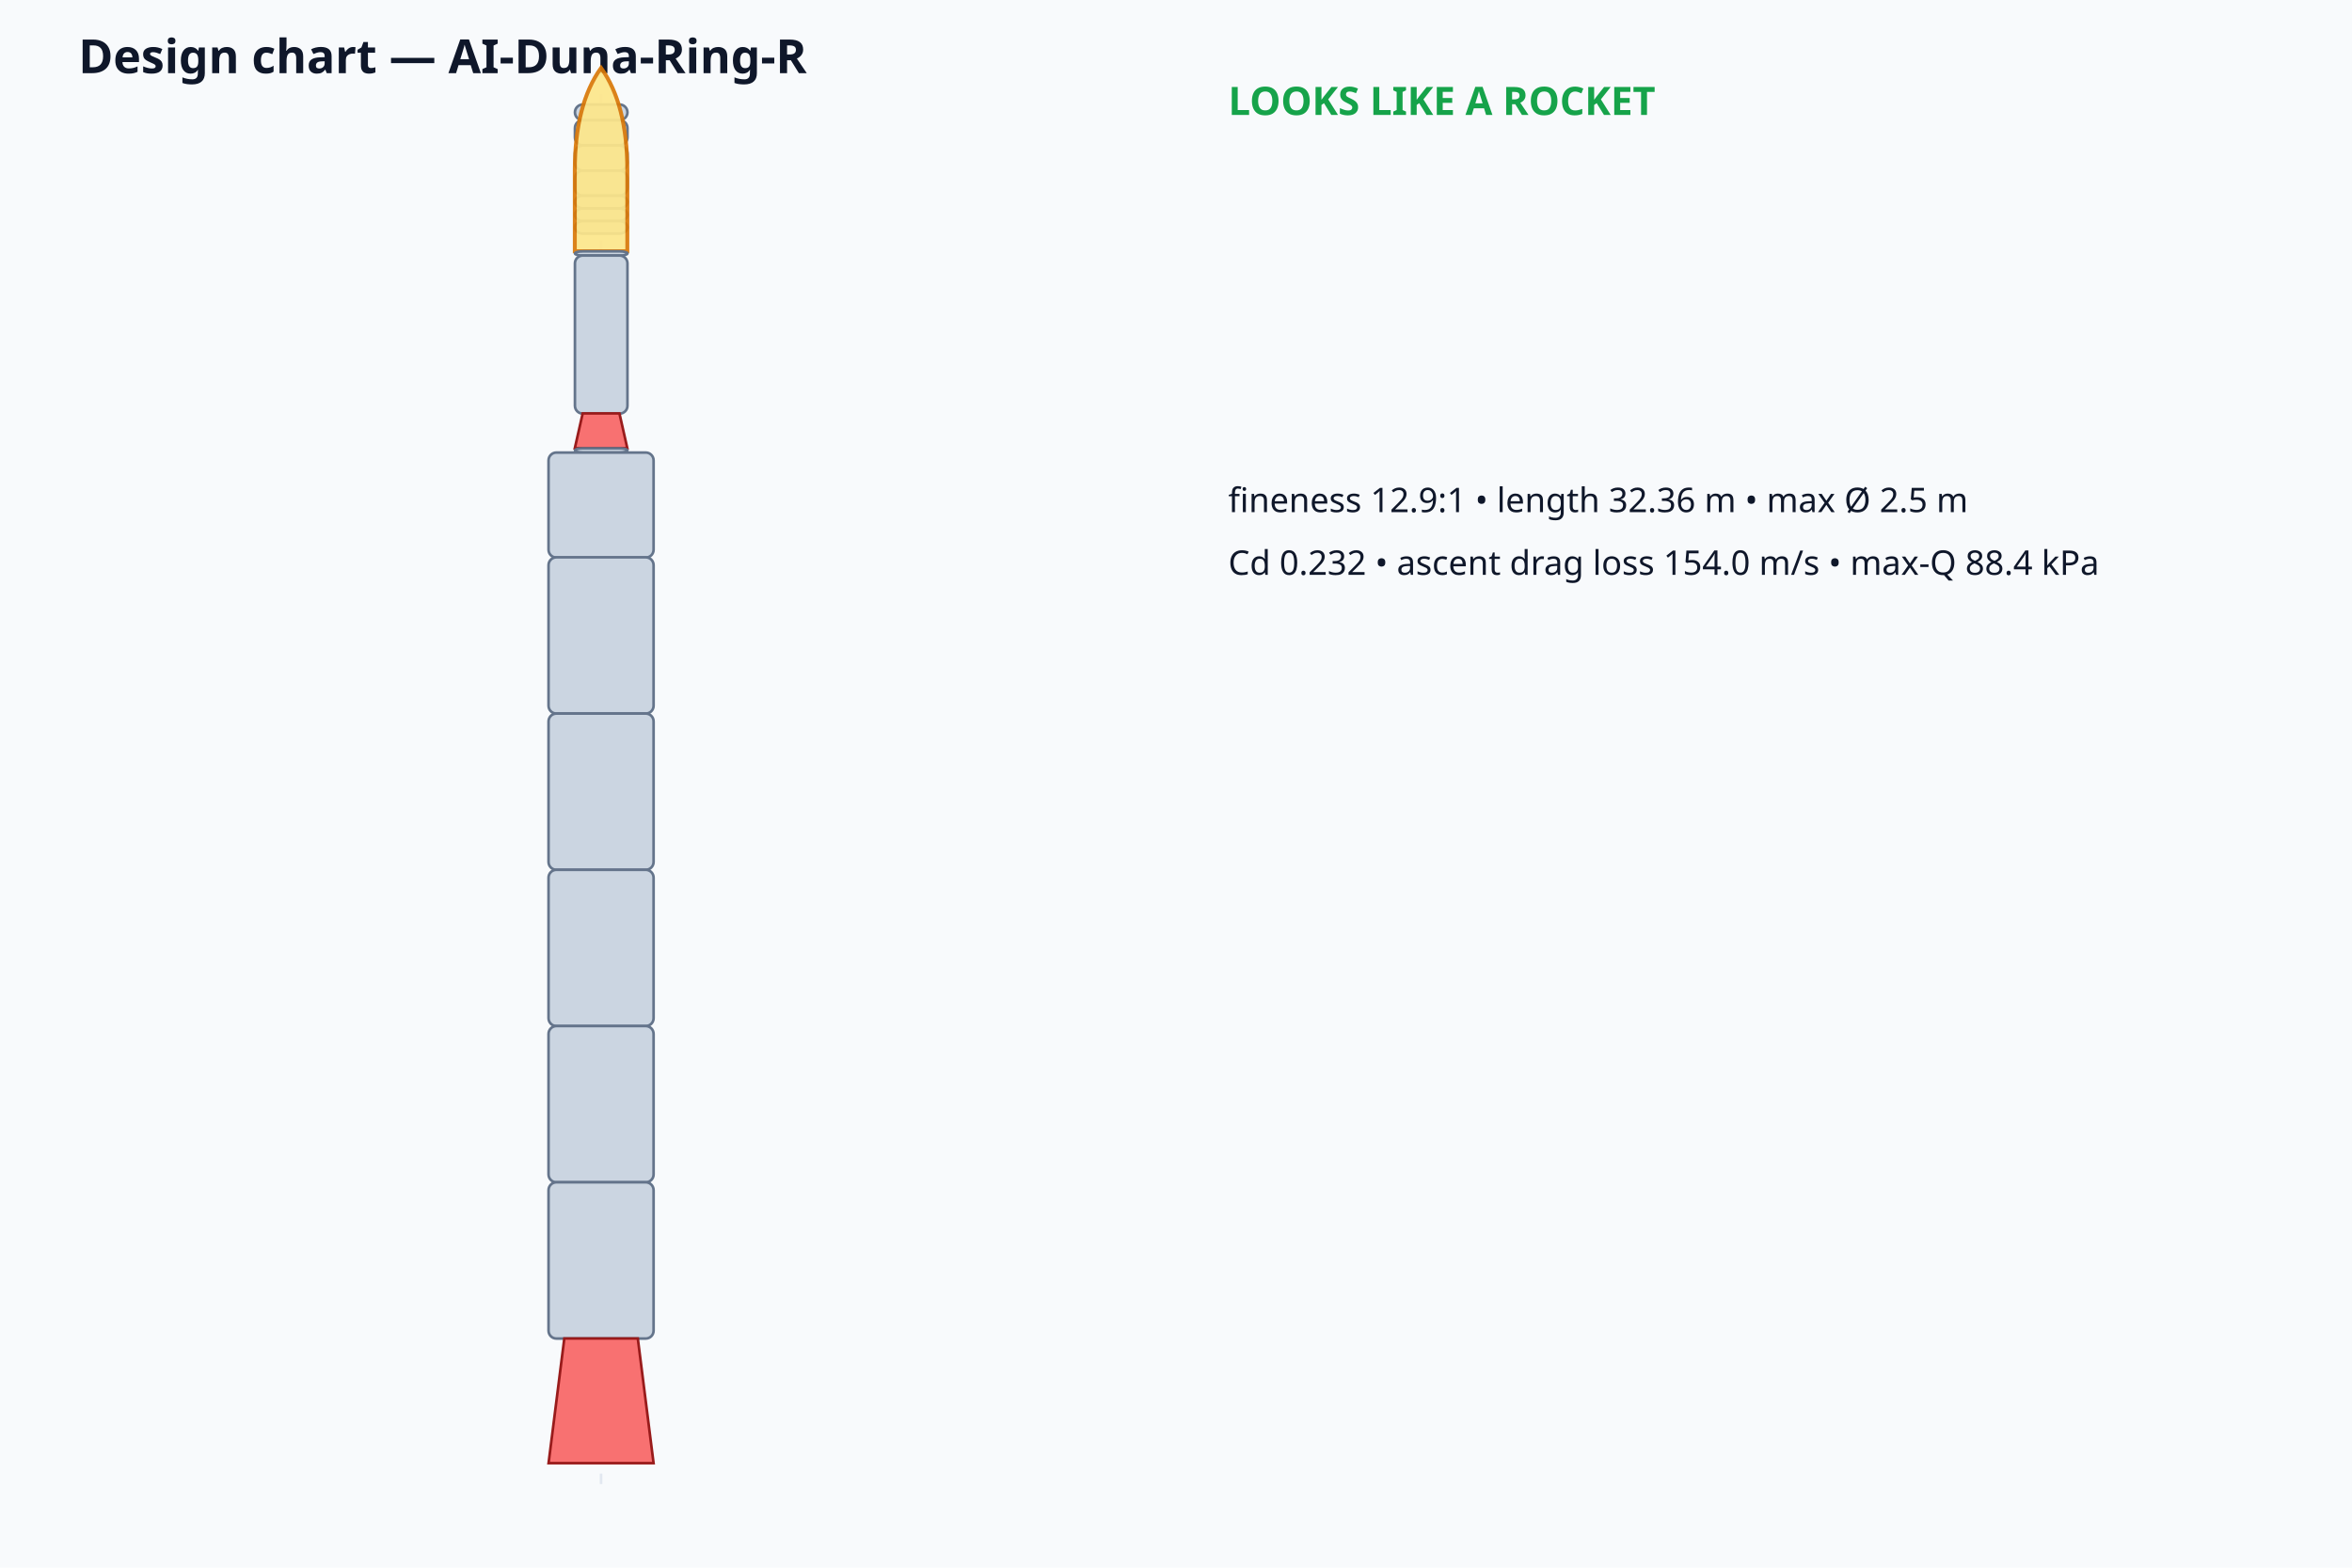
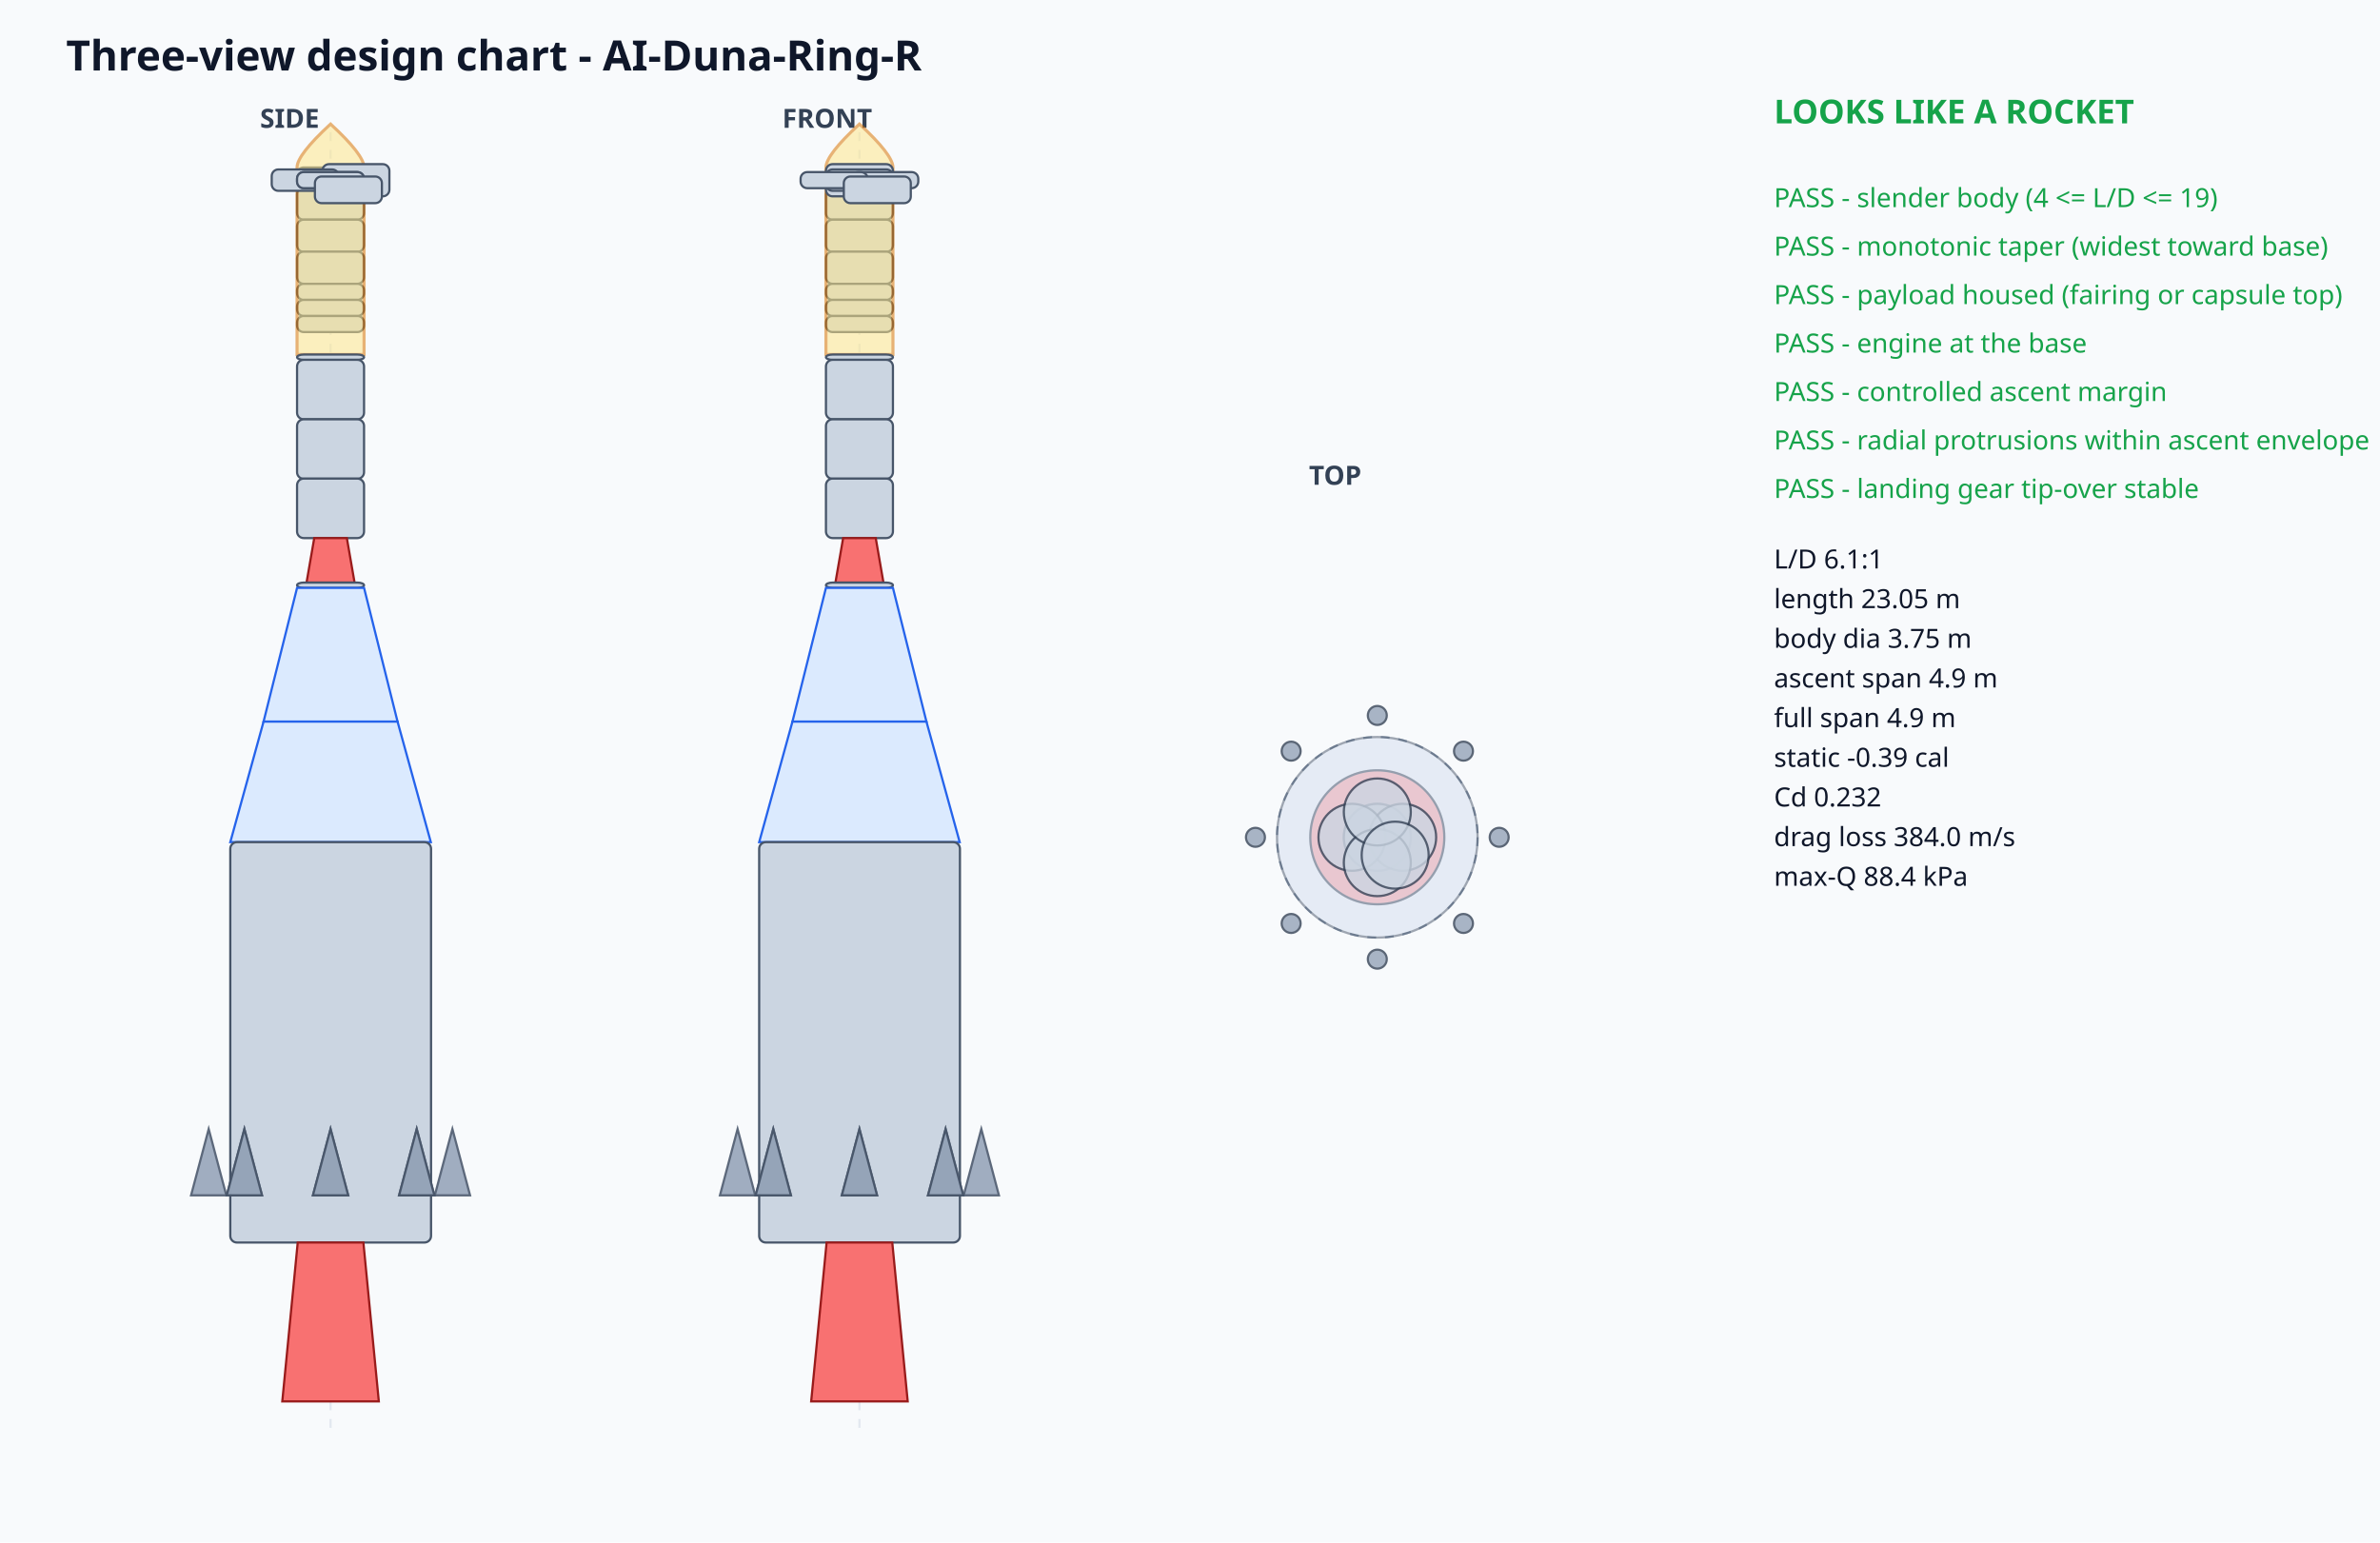
- <svg xmlns="http://www.w3.org/2000/svg" width="900" height="600" viewBox="0 0 900 600" font-family="system-ui,Segoe UI,sans-serif">
-   <rect width="900" height="600" fill="#f8fafc" />
-   <text x="30" y="28" font-size="18" font-weight="700" fill="#0f172a">Design chart — AI-Duna-Ring-R</text>
-   <line x1="230.0" y1="36" x2="230.0" y2="572" stroke="#e2e8f0" stroke-dasharray="4 4" />
-   <rect x="220.0" y="40.0" width="20.1" height="6.0" rx="3" fill="#cbd5e1" stroke="#64748b" />
-   <rect x="220.0" y="46.0" width="20.1" height="9.6" rx="3" fill="#cbd5e1" stroke="#64748b" />
-   <rect x="220.0" y="55.7" width="20.1" height="9.6" rx="3" fill="#cbd5e1" stroke="#64748b" />
-   <rect x="220.0" y="65.3" width="20.1" height="9.6" rx="3" fill="#cbd5e1" stroke="#64748b" />
-   <rect x="220.0" y="74.9" width="20.1" height="4.8" rx="3" fill="#cbd5e1" stroke="#64748b" />
-   <rect x="220.0" y="79.8" width="20.1" height="4.8" rx="3" fill="#cbd5e1" stroke="#64748b" />
-   <rect x="220.0" y="84.6" width="20.1" height="4.8" rx="3" fill="#cbd5e1" stroke="#64748b" />
-   <path d="M 219.955 96.153 L 219.955 65.269 Q 219.955 40.0 230.0 26.0 Q 240.045 40.0 240.045 65.269 L 240.045 96.153 Z" fill="#fde68a" stroke="#d97706" stroke-width="1.5" opacity="0.92" />
-   <rect x="220.0" y="96.2" width="20.1" height="1.6" rx="3" fill="#cbd5e1" stroke="#64748b" />
-   <rect x="220.0" y="97.8" width="20.1" height="60.5" rx="3" fill="#cbd5e1" stroke="#64748b" />
-   <polygon points="222.969,158.22 237.031,158.22 240.045,171.559 219.955,171.559" fill="#f87171" stroke="#991b1b" />
-   <rect x="220.0" y="171.6" width="20.1" height="1.6" rx="3" fill="#cbd5e1" stroke="#64748b" />
-   <rect x="209.9" y="173.2" width="40.2" height="40.2" rx="3" fill="#cbd5e1" stroke="#64748b" />
-   <rect x="209.9" y="213.3" width="40.2" height="59.8" rx="3" fill="#cbd5e1" stroke="#64748b" />
-   <rect x="209.9" y="273.1" width="40.2" height="59.8" rx="3" fill="#cbd5e1" stroke="#64748b" />
-   <rect x="209.9" y="332.9" width="40.2" height="59.8" rx="3" fill="#cbd5e1" stroke="#64748b" />
-   <rect x="209.9" y="392.7" width="40.2" height="59.8" rx="3" fill="#cbd5e1" stroke="#64748b" />
-   <rect x="209.9" y="452.5" width="40.2" height="59.8" rx="3" fill="#cbd5e1" stroke="#64748b" />
-   <polygon points="215.938,512.269 244.062,512.269 250.089,560.0 209.911,560.0" fill="#f87171" stroke="#991b1b" />
-   <text x="470" y="44" font-size="15" font-weight="700" fill="#16a34a">LOOKS LIKE A ROCKET</text>
-   <text x="470" y="196" font-size="13" fill="#0f172a">fineness 12.9:1  •  length 32.36 m  •  max Ø 2.5 m</text>
-   <text x="470" y="220" font-size="13" fill="#0f172a">Cd 0.232  •  ascent drag loss 154.0 m/s  •  max-Q 88.4 kPa</text>
+ <svg xmlns="http://www.w3.org/2000/svg" width="1080" height="700" viewBox="0 0 1080 700" font-family="system-ui,Segoe UI,sans-serif">
+   <rect width="1080" height="700" fill="#f8fafc" />
+   <text x="30" y="32" font-size="19" font-weight="700" fill="#0f172a">Three-view design chart - AI-Duna-Ring-R</text>
+   <text x="805" y="56" font-size="15" font-weight="700" fill="#16a34a">LOOKS LIKE A ROCKET</text>
+   <text x="118" y="58" font-size="12" font-weight="700" fill="#334155">SIDE</text>
+   <text x="355" y="58" font-size="12" font-weight="700" fill="#334155">FRONT</text>
+   <text x="594" y="220" font-size="12" font-weight="700" fill="#334155">TOP</text>
+   <line x1="150.0" y1="60" x2="150.0" y2="650" stroke="#e2e8f0" stroke-dasharray="4 4" />
+   <line x1="390.0" y1="60" x2="390.0" y2="650" stroke="#e2e8f0" stroke-dasharray="4 4" />
+   <circle cx="625.0" cy="380.0" r="45.5" fill="none" stroke="#94a3b8" stroke-dasharray="4 4" />
+   <rect x="134.8" y="76.0" width="30.4" height="9.1" rx="3" fill="#cbd5e1" stroke="#475569" />
+   <rect x="134.8" y="85.1" width="30.4" height="14.6" rx="3" fill="#cbd5e1" stroke="#475569" />
+   <rect x="134.8" y="99.7" width="30.4" height="14.6" rx="3" fill="#cbd5e1" stroke="#475569" />
+   <rect x="134.8" y="114.2" width="30.4" height="14.6" rx="3" fill="#cbd5e1" stroke="#475569" />
+   <rect x="134.8" y="128.8" width="30.4" height="7.3" rx="3" fill="#cbd5e1" stroke="#475569" />
+   <rect x="134.8" y="136.1" width="30.4" height="7.3" rx="3" fill="#cbd5e1" stroke="#475569" />
+   <rect x="134.8" y="143.4" width="30.4" height="7.3" rx="3" fill="#cbd5e1" stroke="#475569" />
+   <path d="M 134.8 160.9 L 134.8 76.0 Q 134.8 70.3 150.0 56.3 Q 165.2 70.3 165.2 76.0 L 165.2 160.9 Z" fill="#fde68a" stroke="#d97706" stroke-width="1.4" opacity="0.55" />
+   <rect x="134.8" y="160.9" width="30.4" height="2.4" rx="3" fill="#cbd5e1" stroke="#475569" />
+   <rect x="134.8" y="163.3" width="30.4" height="27.0" rx="3" fill="#cbd5e1" stroke="#475569" />
+   <rect x="134.8" y="190.3" width="30.4" height="27.0" rx="3" fill="#cbd5e1" stroke="#475569" />
+   <rect x="134.8" y="217.2" width="30.4" height="27.0" rx="3" fill="#cbd5e1" stroke="#475569" />
+   <polygon points="142.6,244.2 157.4,244.2 160.9,264.4 139.1,264.4" fill="#f87171" stroke="#991b1b" />
+   <rect x="134.8" y="264.4" width="30.4" height="2.4" rx="3" fill="#cbd5e1" stroke="#475569" />
+   <polygon points="134.8,266.8 165.2,266.8 180.4,327.5 119.6,327.5" fill="#dbeafe" stroke="#2563eb" />
+   <polygon points="119.6,327.5 180.4,327.5 195.5,382.2 104.5,382.2" fill="#dbeafe" stroke="#2563eb" />
+   <rect x="104.5" y="382.2" width="91.1" height="181.7" rx="3" fill="#cbd5e1" stroke="#475569" />
+   <polygon points="135.1,563.9 164.9,563.9 171.9,636.0 128.1,636.0" fill="#f87171" stroke="#991b1b" />
+   <rect x="146.3" y="74.5" width="30.4" height="14.6" rx="3" fill="#cbd5e1" stroke="#475569" />
+   <rect x="123.3" y="76.9" width="30.4" height="9.7" rx="3" fill="#cbd5e1" stroke="#475569" />
+   <rect x="134.8" y="78.1" width="30.4" height="7.3" rx="3" fill="#cbd5e1" stroke="#475569" />
+   <rect x="134.8" y="78.1" width="30.4" height="7.3" rx="3" fill="#cbd5e1" stroke="#475569" />
+   <rect x="142.9" y="80.1" width="30.4" height="12.1" rx="3" fill="#cbd5e1" stroke="#475569" />
+   <polygon points="205.3,512.4 197.3,542.5 213.3,542.5" fill="#94a3b8" stroke="#475569" opacity="0.88" />
+   <polygon points="189.1,512.4 181.1,542.5 197.1,542.5" fill="#94a3b8" stroke="#475569" opacity="0.88" />
+   <polygon points="150.0,512.4 142.0,542.5 158.0,542.5" fill="#94a3b8" stroke="#475569" opacity="0.88" />
+   <polygon points="110.9,512.4 102.9,542.5 118.9,542.5" fill="#94a3b8" stroke="#475569" opacity="0.88" />
+   <polygon points="94.7,512.4 86.7,542.5 102.7,542.5" fill="#94a3b8" stroke="#475569" opacity="0.88" />
+   <polygon points="110.9,512.4 102.9,542.5 118.9,542.5" fill="#94a3b8" stroke="#475569" opacity="0.88" />
+   <polygon points="150.0,512.4 142.0,542.5 158.0,542.5" fill="#94a3b8" stroke="#475569" opacity="0.88" />
+   <polygon points="189.1,512.4 181.1,542.5 197.1,542.5" fill="#94a3b8" stroke="#475569" opacity="0.88" />
+   <rect x="374.8" y="76.0" width="30.4" height="9.1" rx="3" fill="#cbd5e1" stroke="#475569" />
+   <rect x="374.8" y="85.1" width="30.4" height="14.6" rx="3" fill="#cbd5e1" stroke="#475569" />
+   <rect x="374.8" y="99.7" width="30.4" height="14.6" rx="3" fill="#cbd5e1" stroke="#475569" />
+   <rect x="374.8" y="114.2" width="30.4" height="14.6" rx="3" fill="#cbd5e1" stroke="#475569" />
+   <rect x="374.8" y="128.8" width="30.4" height="7.3" rx="3" fill="#cbd5e1" stroke="#475569" />
+   <rect x="374.8" y="136.1" width="30.4" height="7.3" rx="3" fill="#cbd5e1" stroke="#475569" />
+   <rect x="374.8" y="143.4" width="30.4" height="7.3" rx="3" fill="#cbd5e1" stroke="#475569" />
+   <path d="M 374.8 160.9 L 374.8 76.0 Q 374.8 70.3 390.0 56.3 Q 405.2 70.3 405.2 76.0 L 405.2 160.9 Z" fill="#fde68a" stroke="#d97706" stroke-width="1.4" opacity="0.55" />
+   <rect x="374.8" y="160.9" width="30.4" height="2.4" rx="3" fill="#cbd5e1" stroke="#475569" />
+   <rect x="374.8" y="163.3" width="30.4" height="27.0" rx="3" fill="#cbd5e1" stroke="#475569" />
+   <rect x="374.8" y="190.3" width="30.4" height="27.0" rx="3" fill="#cbd5e1" stroke="#475569" />
+   <rect x="374.8" y="217.2" width="30.4" height="27.0" rx="3" fill="#cbd5e1" stroke="#475569" />
+   <polygon points="382.6,244.2 397.4,244.2 400.9,264.4 379.1,264.4" fill="#f87171" stroke="#991b1b" />
+   <rect x="374.8" y="264.4" width="30.4" height="2.4" rx="3" fill="#cbd5e1" stroke="#475569" />
+   <polygon points="374.8,266.8 405.2,266.8 420.4,327.5 359.6,327.5" fill="#dbeafe" stroke="#2563eb" />
+   <polygon points="359.6,327.5 420.4,327.5 435.5,382.2 344.5,382.2" fill="#dbeafe" stroke="#2563eb" />
+   <rect x="344.5" y="382.2" width="91.1" height="181.7" rx="3" fill="#cbd5e1" stroke="#475569" />
+   <polygon points="375.1,563.9 404.9,563.9 411.9,636.0 368.1,636.0" fill="#f87171" stroke="#991b1b" />
+   <rect x="374.8" y="74.5" width="30.4" height="14.6" rx="3" fill="#cbd5e1" stroke="#475569" />
+   <rect x="374.8" y="76.9" width="30.4" height="9.7" rx="3" fill="#cbd5e1" stroke="#475569" />
+   <rect x="386.3" y="78.1" width="30.4" height="7.3" rx="3" fill="#cbd5e1" stroke="#475569" />
+   <rect x="363.3" y="78.1" width="30.4" height="7.3" rx="3" fill="#cbd5e1" stroke="#475569" />
+   <rect x="382.9" y="80.1" width="30.4" height="12.1" rx="3" fill="#cbd5e1" stroke="#475569" />
+   <polygon points="390.0,512.4 382.0,542.5 398.0,542.5" fill="#94a3b8" stroke="#475569" opacity="0.88" />
+   <polygon points="429.1,512.4 421.1,542.5 437.1,542.5" fill="#94a3b8" stroke="#475569" opacity="0.88" />
+   <polygon points="445.3,512.4 437.3,542.5 453.3,542.5" fill="#94a3b8" stroke="#475569" opacity="0.88" />
+   <polygon points="429.1,512.4 421.1,542.5 437.1,542.5" fill="#94a3b8" stroke="#475569" opacity="0.88" />
+   <polygon points="390.0,512.4 382.0,542.5 398.0,542.5" fill="#94a3b8" stroke="#475569" opacity="0.88" />
+   <polygon points="350.9,512.4 342.9,542.5 358.9,542.5" fill="#94a3b8" stroke="#475569" opacity="0.88" />
+   <polygon points="334.7,512.4 326.7,542.5 342.7,542.5" fill="#94a3b8" stroke="#475569" opacity="0.88" />
+   <polygon points="350.9,512.4 342.9,542.5 358.9,542.5" fill="#94a3b8" stroke="#475569" opacity="0.88" />
+   <circle cx="625.0" cy="380.0" r="45.5" fill="#dbeafe" stroke="#475569" opacity="0.30" />
+   <circle cx="625.0" cy="380.0" r="45.5" fill="#cbd5e1" stroke="#475569" opacity="0.30" />
+   <circle cx="625.0" cy="380.0" r="30.4" fill="#dbeafe" stroke="#475569" opacity="0.30" />
+   <circle cx="625.0" cy="380.0" r="30.4" fill="#f87171" stroke="#475569" opacity="0.30" />
+   <circle cx="625.0" cy="380.0" r="15.2" fill="#cbd5e1" stroke="#475569" opacity="0.30" />
+   <circle cx="625.0" cy="380.0" r="15.2" fill="#cbd5e1" stroke="#475569" opacity="0.30" />
+   <circle cx="625.0" cy="380.0" r="15.2" fill="#cbd5e1" stroke="#475569" opacity="0.30" />
+   <circle cx="625.0" cy="380.0" r="15.2" fill="#cbd5e1" stroke="#475569" opacity="0.30" />
+   <circle cx="636.5" cy="380.0" r="15.2" fill="#cbd5e1" stroke="#334155" opacity="0.80" />
+   <circle cx="613.5" cy="380.0" r="15.2" fill="#cbd5e1" stroke="#334155" opacity="0.80" />
+   <circle cx="625.0" cy="391.5" r="15.2" fill="#cbd5e1" stroke="#334155" opacity="0.80" />
+   <circle cx="625.0" cy="368.5" r="15.2" fill="#cbd5e1" stroke="#334155" opacity="0.80" />
+   <circle cx="633.1" cy="388.1" r="15.2" fill="#cbd5e1" stroke="#334155" opacity="0.80" />
+   <circle cx="680.3" cy="380.0" r="4.3" fill="#94a3b8" stroke="#334155" opacity="0.80" />
+   <circle cx="664.1" cy="419.1" r="4.3" fill="#94a3b8" stroke="#334155" opacity="0.80" />
+   <circle cx="625.0" cy="435.3" r="4.3" fill="#94a3b8" stroke="#334155" opacity="0.80" />
+   <circle cx="585.9" cy="419.1" r="4.3" fill="#94a3b8" stroke="#334155" opacity="0.80" />
+   <circle cx="569.7" cy="380.0" r="4.3" fill="#94a3b8" stroke="#334155" opacity="0.80" />
+   <circle cx="585.9" cy="340.9" r="4.3" fill="#94a3b8" stroke="#334155" opacity="0.80" />
+   <circle cx="625.0" cy="324.7" r="4.3" fill="#94a3b8" stroke="#334155" opacity="0.80" />
+   <circle cx="664.1" cy="340.9" r="4.3" fill="#94a3b8" stroke="#334155" opacity="0.80" />
+   <text x="805" y="94" font-size="12" fill="#16a34a">PASS - slender body (4 &lt;= L/D &lt;= 19)</text>
+   <text x="805" y="116" font-size="12" fill="#16a34a">PASS - monotonic taper (widest toward base)</text>
+   <text x="805" y="138" font-size="12" fill="#16a34a">PASS - payload housed (fairing or capsule top)</text>
+   <text x="805" y="160" font-size="12" fill="#16a34a">PASS - engine at the base</text>
+   <text x="805" y="182" font-size="12" fill="#16a34a">PASS - controlled ascent margin</text>
+   <text x="805" y="204" font-size="12" fill="#16a34a">PASS - radial protrusions within ascent envelope</text>
+   <text x="805" y="226" font-size="12" fill="#16a34a">PASS - landing gear tip-over stable</text>
+   <text x="805" y="258" font-size="12" fill="#0f172a">L/D 6.1:1</text>
+   <text x="805" y="276" font-size="12" fill="#0f172a">length 23.05 m</text>
+   <text x="805" y="294" font-size="12" fill="#0f172a">body dia 3.75 m</text>
+   <text x="805" y="312" font-size="12" fill="#0f172a">ascent span 4.9 m</text>
+   <text x="805" y="330" font-size="12" fill="#0f172a">full span 4.9 m</text>
+   <text x="805" y="348" font-size="12" fill="#0f172a">static -0.39 cal</text>
+   <text x="805" y="366" font-size="12" fill="#0f172a">Cd 0.232</text>
+   <text x="805" y="384" font-size="12" fill="#0f172a">drag loss 384.0 m/s</text>
+   <text x="805" y="402" font-size="12" fill="#0f172a">max-Q 88.4 kPa</text>
</svg>
